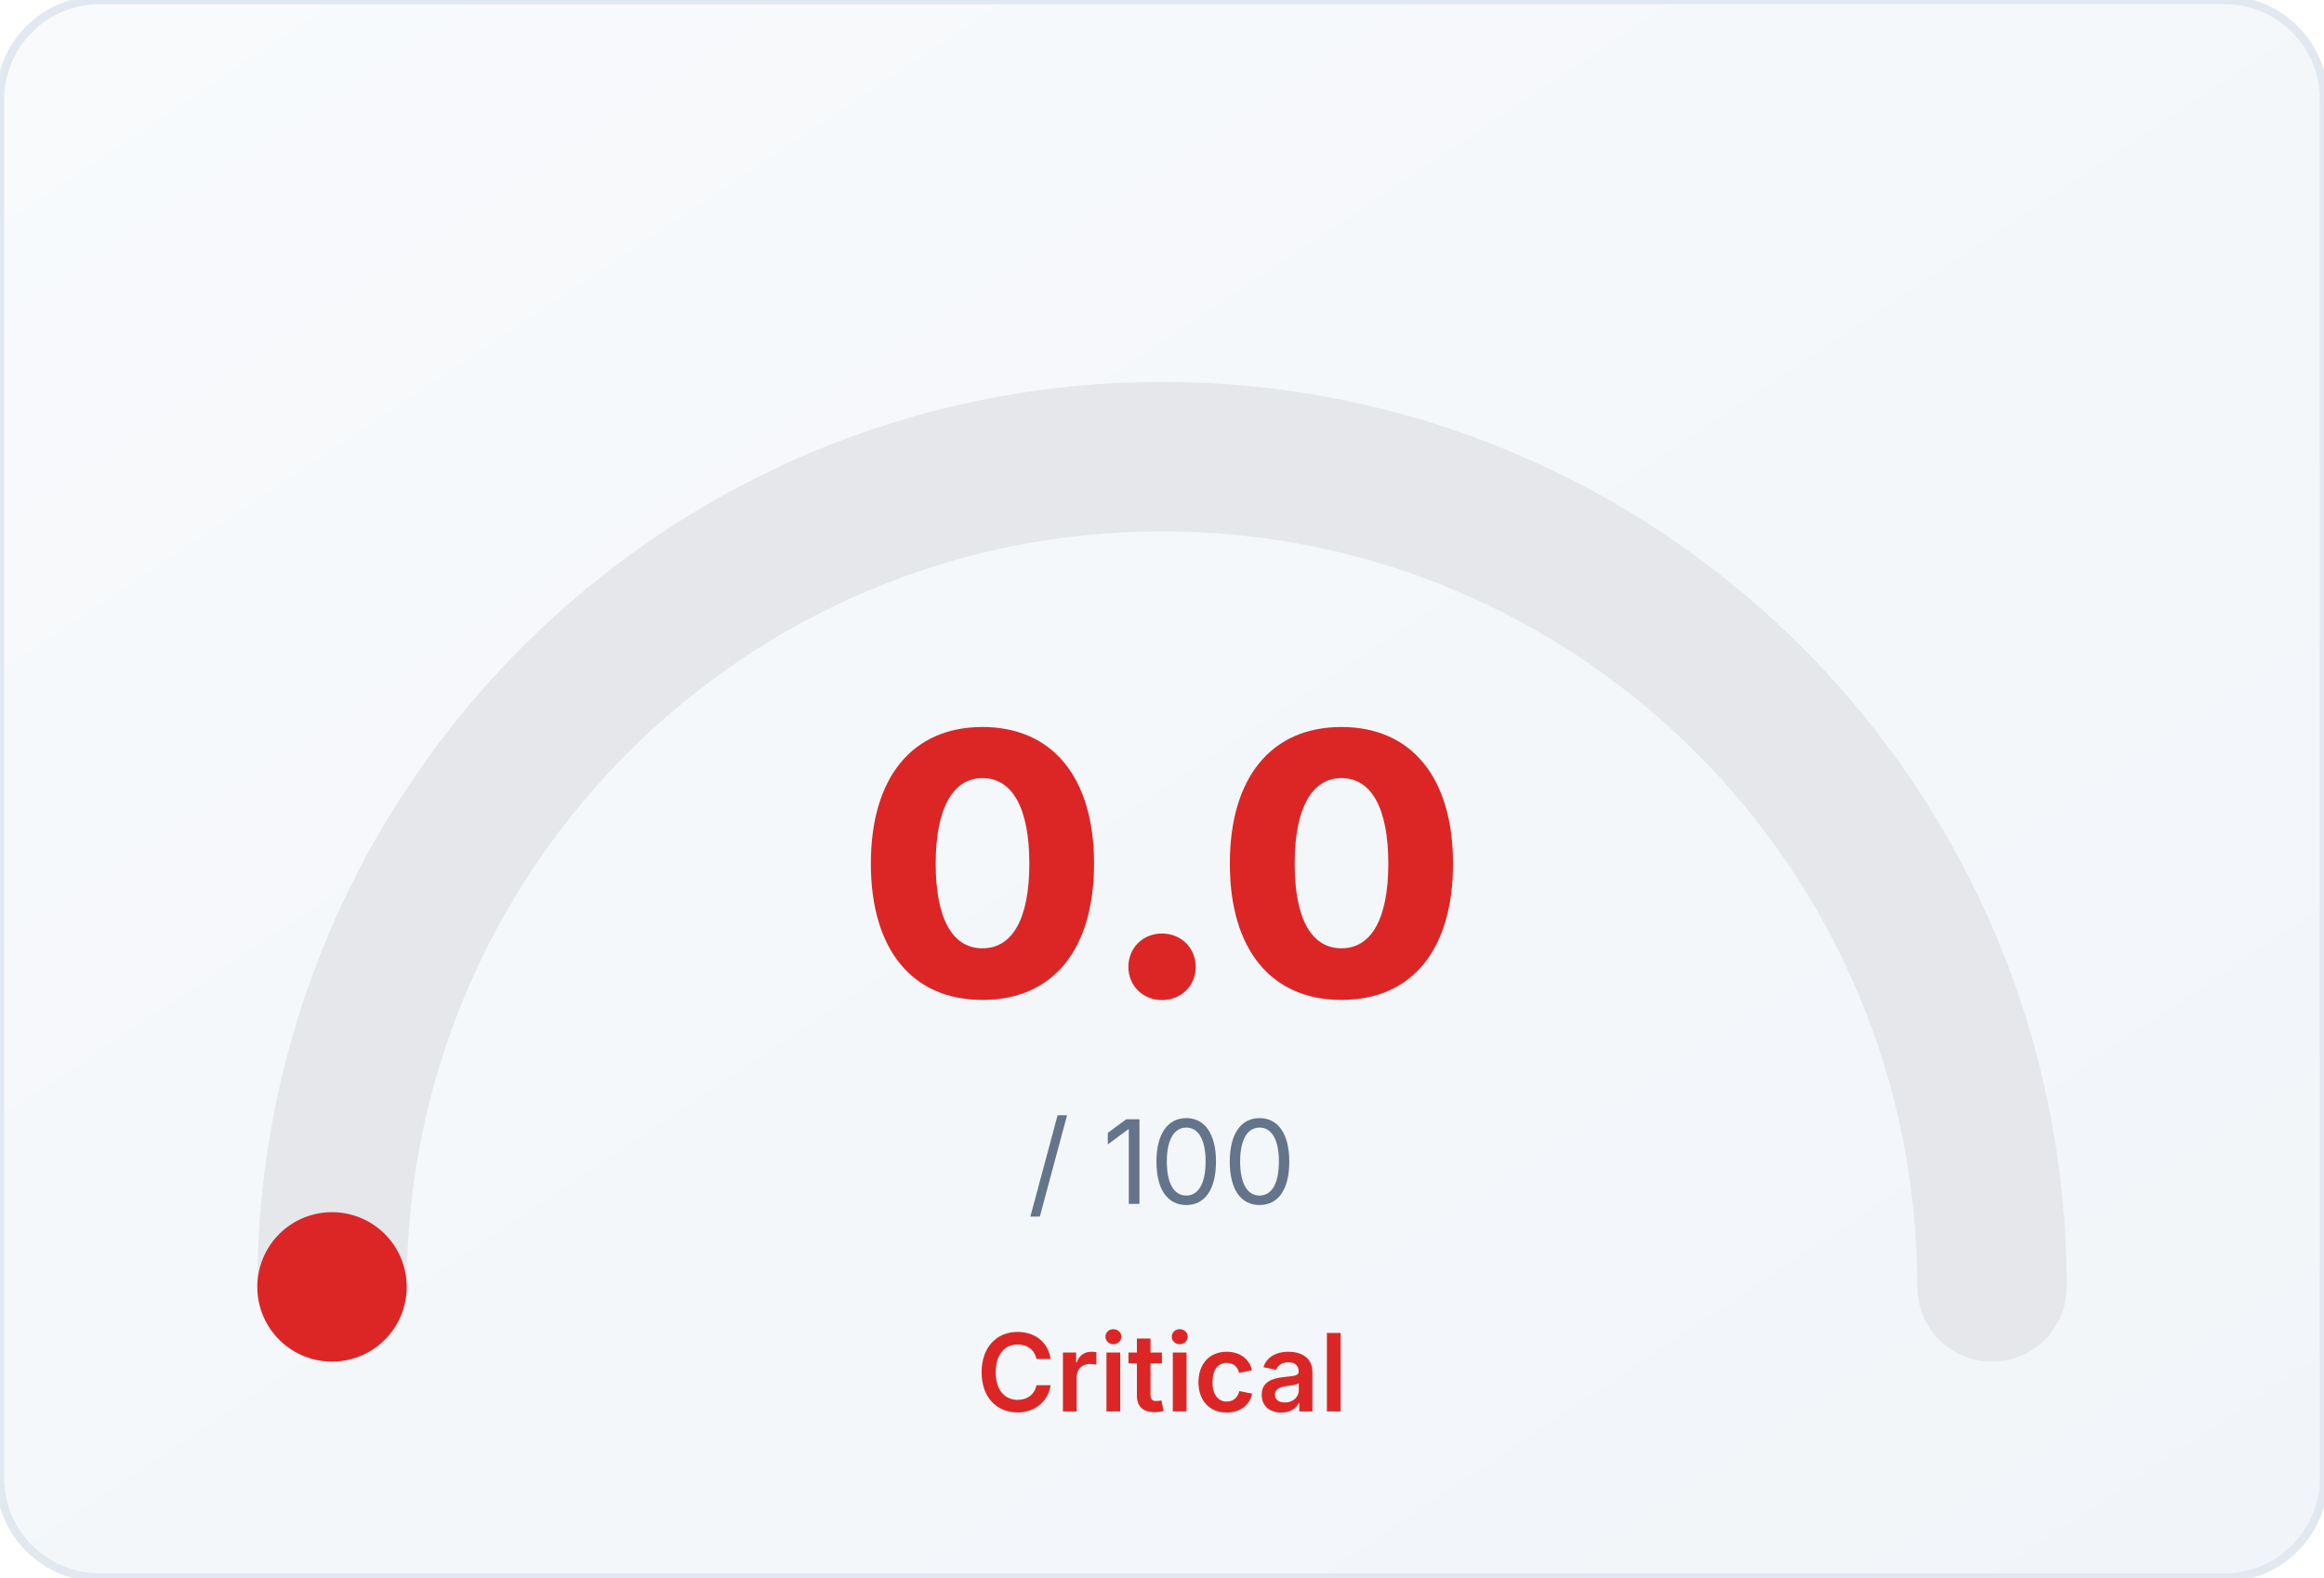
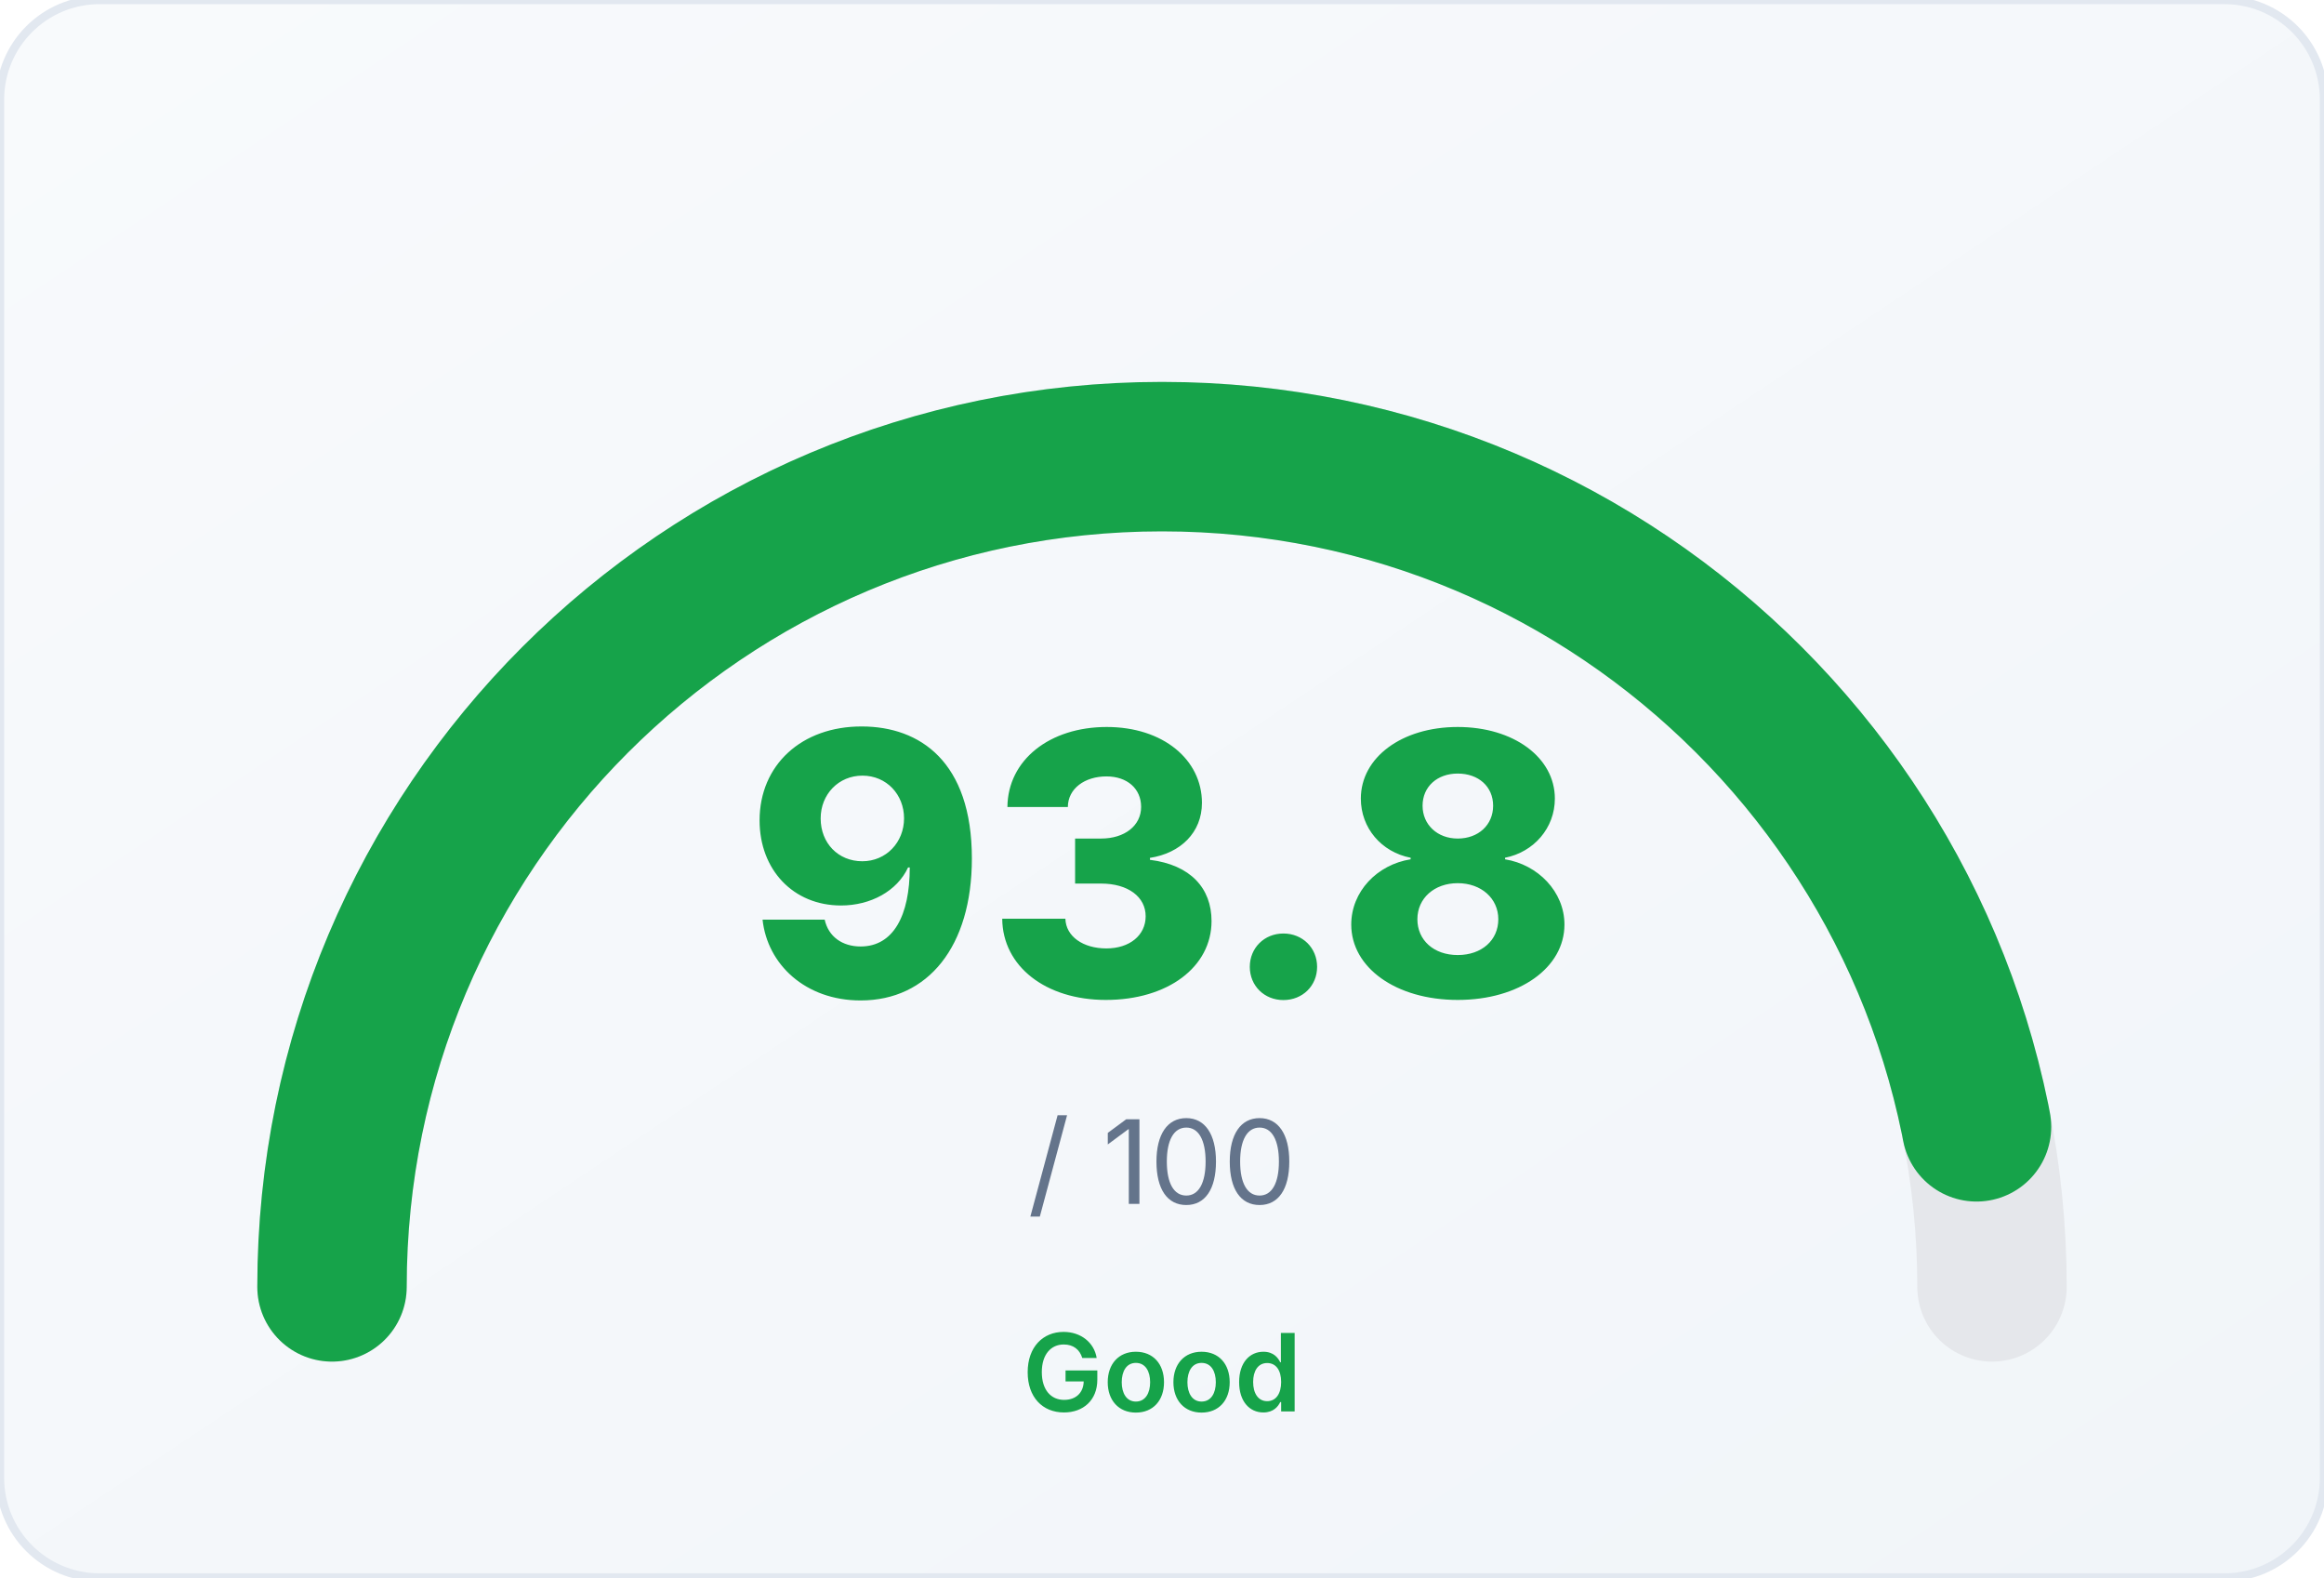
<svg xmlns="http://www.w3.org/2000/svg" viewBox="0 0 280 190" width="280" height="190">
  <defs>
    <linearGradient id="bg-grad" x1="0" y1="0" x2="1" y2="1">
      <stop offset="0%" stop-color="#f8fafc" />
      <stop offset="100%" stop-color="#f1f5f9" />
    </linearGradient>
  </defs>
  <rect width="280" height="190" rx="12" fill="url(#bg-grad)" stroke="#e2e8f0" stroke-width="1" />
  <path d="M 40 155 A 100 100 0 1 1 240 155" fill="none" stroke="#e5e7eb" stroke-width="18" stroke-linecap="round" />
-   <path d="M 40 155 A 100 100 0 1 1 240 155" fill="none" stroke="#dc2626" stroke-width="18" stroke-linecap="round" stroke-dasharray="0.0 314.2" />
-   <text x="140" y="120" text-anchor="middle" font-family="system-ui, -apple-system, sans-serif" font-size="44" font-weight="800" fill="#dc2626">0.0</text>
+   <path d="M 40 155 A 100 100 0 1 1 240 155" fill="none" stroke="#16a34a" stroke-width="18" stroke-linecap="round" stroke-dasharray="294.8 314.2" />
+   <text x="140" y="120" text-anchor="middle" font-family="system-ui, -apple-system, sans-serif" font-size="44" font-weight="800" fill="#16a34a">93.8</text>
  <text x="140" y="145" text-anchor="middle" font-family="system-ui, -apple-system, sans-serif" font-size="14" fill="#64748b">/ 100</text>
-   <text x="140" y="170" text-anchor="middle" font-family="system-ui, -apple-system, sans-serif" font-size="13" font-weight="600" fill="#dc2626">Critical</text>
+   <text x="140" y="170" text-anchor="middle" font-family="system-ui, -apple-system, sans-serif" font-size="13" font-weight="600" fill="#16a34a">Good</text>
</svg>
